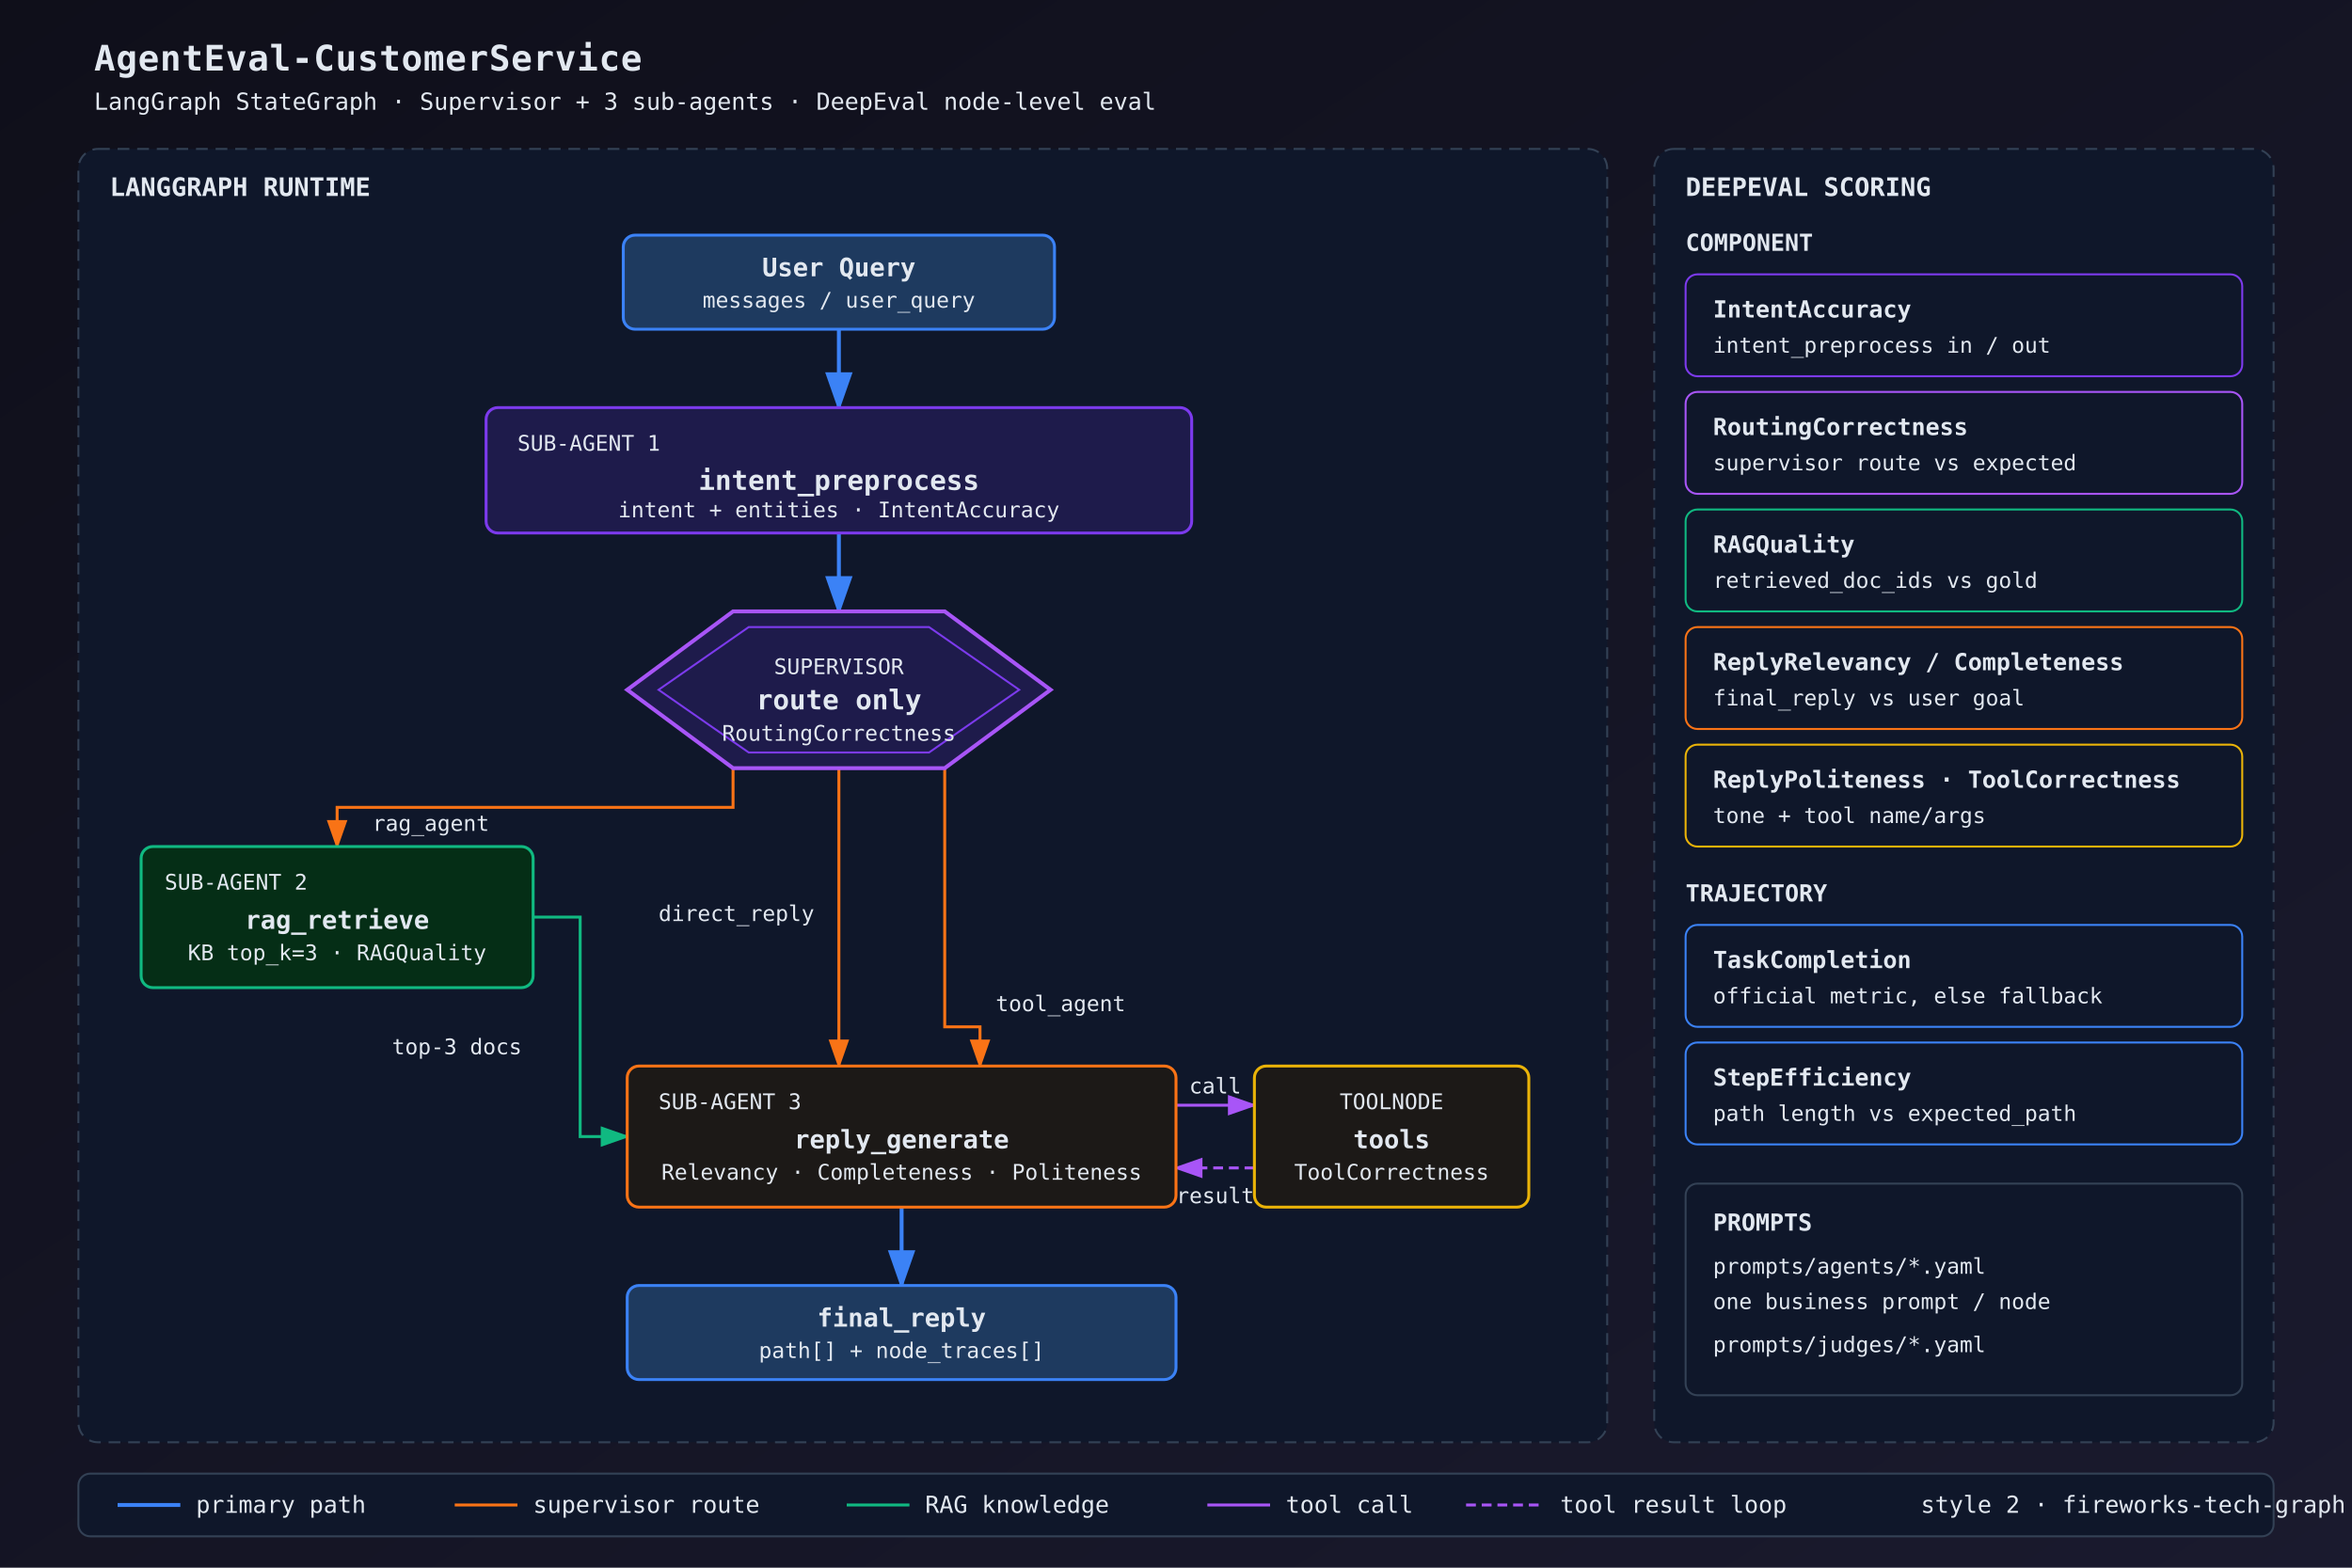
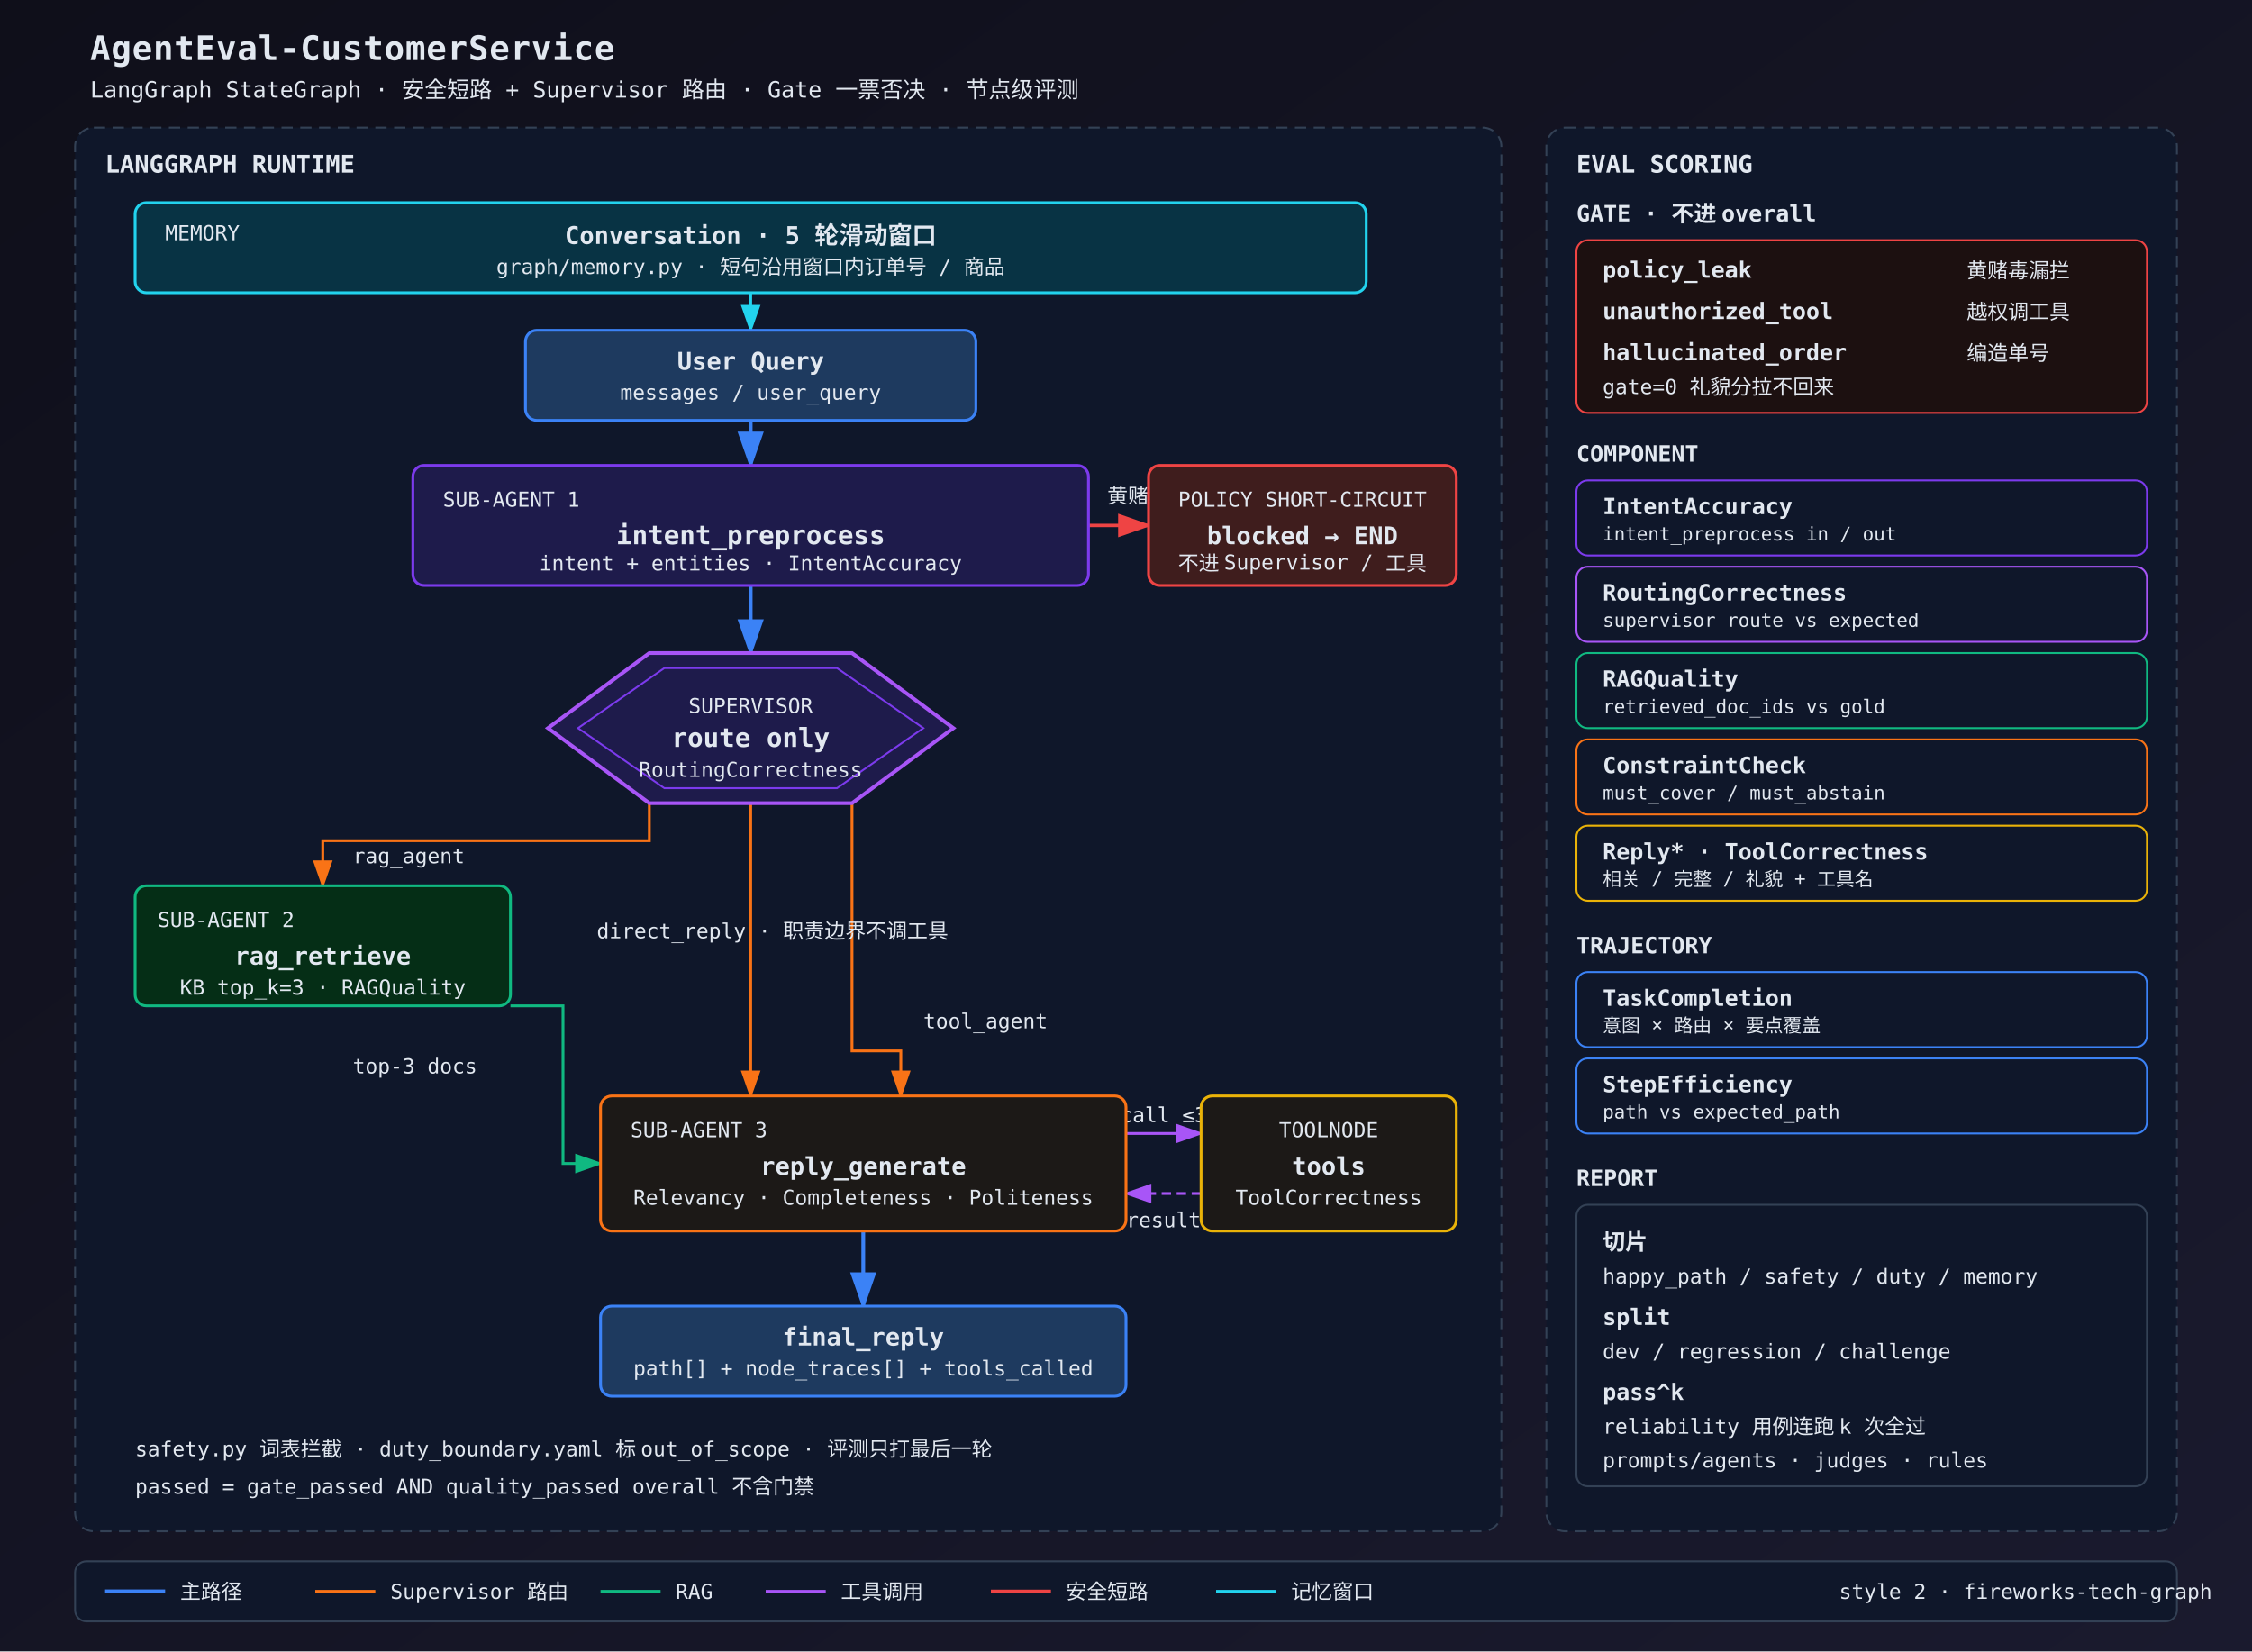
- <svg xmlns="http://www.w3.org/2000/svg" viewBox="0 0 1200 800" width="1200" height="800">
+ <svg xmlns="http://www.w3.org/2000/svg" viewBox="0 0 1200 880" width="1200" height="880">
  <style>
    text { font-family: 'SF Mono', 'Fira Code', 'Cascadia Code', 'PingFang SC', 'Microsoft YaHei', 'SimHei', monospace; fill: #e2e8f0; }
  </style>
  <defs>
    <linearGradient id="bg-grad" x1="0%" y1="0%" x2="100%" y2="100%">
      <stop offset="0%" stop-color="#0f0f1a" />
      <stop offset="100%" stop-color="#1a1a2e" />
    </linearGradient>
    <marker id="arrow-blue" markerWidth="10" markerHeight="7" refX="9" refY="3.5" orient="auto">
      <polygon points="0 0, 10 3.5, 0 7" fill="#3b82f6" />
    </marker>
    <marker id="arrow-orange" markerWidth="10" markerHeight="7" refX="9" refY="3.5" orient="auto">
      <polygon points="0 0, 10 3.5, 0 7" fill="#f97316" />
    </marker>
    <marker id="arrow-green" markerWidth="10" markerHeight="7" refX="9" refY="3.5" orient="auto">
      <polygon points="0 0, 10 3.5, 0 7" fill="#10b981" />
    </marker>
    <marker id="arrow-purple" markerWidth="10" markerHeight="7" refX="9" refY="3.5" orient="auto">
      <polygon points="0 0, 10 3.5, 0 7" fill="#a855f7" />
    </marker>
-     <marker id="arrow-gold" markerWidth="10" markerHeight="7" refX="9" refY="3.5" orient="auto">
-       <polygon points="0 0, 10 3.5, 0 7" fill="#eab308" />
+     <marker id="arrow-red" markerWidth="10" markerHeight="7" refX="9" refY="3.5" orient="auto">
+       <polygon points="0 0, 10 3.5, 0 7" fill="#ef4444" />
+     </marker>
+     <marker id="arrow-cyan" markerWidth="10" markerHeight="7" refX="9" refY="3.5" orient="auto">
+       <polygon points="0 0, 10 3.5, 0 7" fill="#22d3ee" />
    </marker>
  </defs>
-   <rect width="1200" height="800" fill="url(#bg-grad)" />
-   <text x="48" y="36" font-size="18" font-weight="700" letter-spacing="0.02em">AgentEval-CustomerService</text>
-   <text x="48" y="56" font-size="12" fill="#94a3b8">LangGraph StateGraph  ·  Supervisor + 3 sub-agents  ·  DeepEval node-level eval</text>
-   <rect x="40" y="76" width="780" height="660" rx="10" ry="10" fill="#0f172a" stroke="#334155" stroke-width="1" stroke-dasharray="6 4" />
-   <text x="56" y="100" font-size="13" font-weight="700" fill="#94a3b8">LANGGRAPH RUNTIME</text>
-   <rect x="844" y="76" width="316" height="660" rx="10" ry="10" fill="#0f172a" stroke="#334155" stroke-width="1" stroke-dasharray="6 4" />
-   <text x="860" y="100" font-size="13" font-weight="700" fill="#94a3b8">DEEPEVAL SCORING</text>
-   <path d="M 428,168 V 208" fill="none" stroke="#3b82f6" stroke-width="2" marker-end="url(#arrow-blue)" />
-   <path d="M 428,272 V 312" fill="none" stroke="#3b82f6" stroke-width="2" marker-end="url(#arrow-blue)" />
-   <path d="M 374,392 V 412 H 172 V 432" fill="none" stroke="#f97316" stroke-width="1.5" marker-end="url(#arrow-orange)" />
-   <path d="M 428,392 V 544" fill="none" stroke="#f97316" stroke-width="1.5" marker-end="url(#arrow-orange)" />
-   <path d="M 482,392 V 524 H 500 V 544" fill="none" stroke="#f97316" stroke-width="1.5" marker-end="url(#arrow-orange)" />
-   <path d="M 272,468 H 296 V 580 H 320" fill="none" stroke="#10b981" stroke-width="1.5" marker-end="url(#arrow-green)" />
-   <path d="M 600,564 H 640" fill="none" stroke="#a855f7" stroke-width="1.5" marker-end="url(#arrow-purple)" />
-   <path d="M 640,596 H 600" fill="none" stroke="#a855f7" stroke-width="1.5" stroke-dasharray="5 3" marker-end="url(#arrow-purple)" />
-   <path d="M 460,616 V 656" fill="none" stroke="#3b82f6" stroke-width="2" marker-end="url(#arrow-blue)" />
-   <text x="190" y="424" font-size="11" fill="#f97316">rag_agent</text>
-   <text x="336" y="470" font-size="11" fill="#f97316">direct_reply</text>
-   <text x="508" y="516" font-size="11" fill="#f97316">tool_agent</text>
-   <text x="200" y="538" font-size="11" fill="#10b981">top-3 docs</text>
-   <text x="620" y="558" text-anchor="middle" font-size="11" fill="#a855f7">call</text>
-   <text x="620" y="614" text-anchor="middle" font-size="11" fill="#a855f7">result</text>
-   <rect x="318" y="120" width="220" height="48" rx="6" ry="6" fill="#1e3a5f" stroke="#3b82f6" stroke-width="1.5" />
-   <text x="428" y="141" text-anchor="middle" font-size="13" font-weight="700">User Query</text>
-   <text x="428" y="157" text-anchor="middle" font-size="11" fill="#94a3b8">messages / user_query</text>
-   <rect x="248" y="208" width="360" height="64" rx="6" ry="6" fill="#1e1b4b" stroke="#7c3aed" stroke-width="1.5" />
-   <text x="264" y="230" font-size="11" fill="#a855f7">SUB-AGENT 1</text>
-   <text x="428" y="250" text-anchor="middle" font-size="14" font-weight="700">intent_preprocess</text>
-   <text x="428" y="264" text-anchor="middle" font-size="11" fill="#94a3b8">intent + entities   ·   IntentAccuracy</text>
-   <polygon points="374,312 482,312 536,352 482,392 374,392 320,352" fill="#1e1b4b" stroke="#a855f7" stroke-width="2" />
-   <polygon points="382,320 474,320 520,352 474,384 382,384 336,352" fill="none" stroke="#7c3aed" stroke-width="1" />
-   <text x="428" y="344" text-anchor="middle" font-size="11" fill="#a855f7">SUPERVISOR</text>
-   <text x="428" y="362" text-anchor="middle" font-size="14" font-weight="700">route only</text>
-   <text x="428" y="378" text-anchor="middle" font-size="11" fill="#94a3b8">RoutingCorrectness</text>
-   <rect x="72" y="432" width="200" height="72" rx="6" ry="6" fill="#052e16" stroke="#10b981" stroke-width="1.5" />
-   <text x="84" y="454" font-size="11" fill="#10b981">SUB-AGENT 2</text>
-   <text x="172" y="474" text-anchor="middle" font-size="13" font-weight="700">rag_retrieve</text>
-   <text x="172" y="490" text-anchor="middle" font-size="11" fill="#94a3b8">KB top_k=3 · RAGQuality</text>
-   <rect x="320" y="544" width="280" height="72" rx="6" ry="6" fill="#1c1917" stroke="#f97316" stroke-width="1.5" />
-   <text x="336" y="566" font-size="11" fill="#f97316">SUB-AGENT 3</text>
-   <text x="460" y="586" text-anchor="middle" font-size="13" font-weight="700">reply_generate</text>
-   <text x="460" y="602" text-anchor="middle" font-size="11" fill="#94a3b8">Relevancy · Completeness · Politeness</text>
-   <rect x="640" y="544" width="140" height="72" rx="6" ry="6" fill="#1c1917" stroke="#eab308" stroke-width="1.5" />
-   <text x="710" y="566" text-anchor="middle" font-size="11" fill="#eab308">TOOLNODE</text>
-   <text x="710" y="586" text-anchor="middle" font-size="13" font-weight="700">tools</text>
-   <text x="710" y="602" text-anchor="middle" font-size="11" fill="#94a3b8">ToolCorrectness</text>
-   <rect x="320" y="656" width="280" height="48" rx="6" ry="6" fill="#1e3a5f" stroke="#3b82f6" stroke-width="1.5" />
-   <text x="460" y="677" text-anchor="middle" font-size="13" font-weight="700">final_reply</text>
-   <text x="460" y="693" text-anchor="middle" font-size="11" fill="#94a3b8">path[] + node_traces[]</text>
-   <text x="860" y="128" font-size="12" font-weight="700" fill="#eab308">COMPONENT</text>
-   <rect x="860" y="140" width="284" height="52" rx="6" ry="6" fill="#0f172a" stroke="#7c3aed" stroke-width="1" />
-   <text x="874" y="162" font-size="12" font-weight="700">IntentAccuracy</text>
-   <text x="874" y="180" font-size="11" fill="#94a3b8">intent_preprocess  in / out</text>
-   <rect x="860" y="200" width="284" height="52" rx="6" ry="6" fill="#0f172a" stroke="#a855f7" stroke-width="1" />
-   <text x="874" y="222" font-size="12" font-weight="700">RoutingCorrectness</text>
-   <text x="874" y="240" font-size="11" fill="#94a3b8">supervisor route vs expected</text>
-   <rect x="860" y="260" width="284" height="52" rx="6" ry="6" fill="#0f172a" stroke="#10b981" stroke-width="1" />
-   <text x="874" y="282" font-size="12" font-weight="700">RAGQuality</text>
-   <text x="874" y="300" font-size="11" fill="#94a3b8">retrieved_doc_ids vs gold</text>
-   <rect x="860" y="320" width="284" height="52" rx="6" ry="6" fill="#0f172a" stroke="#f97316" stroke-width="1" />
-   <text x="874" y="342" font-size="12" font-weight="700">ReplyRelevancy / Completeness</text>
-   <text x="874" y="360" font-size="11" fill="#94a3b8">final_reply vs user goal</text>
-   <rect x="860" y="380" width="284" height="52" rx="6" ry="6" fill="#0f172a" stroke="#eab308" stroke-width="1" />
-   <text x="874" y="402" font-size="12" font-weight="700">ReplyPoliteness · ToolCorrectness</text>
-   <text x="874" y="420" font-size="11" fill="#94a3b8">tone + tool name/args</text>
-   <text x="860" y="460" font-size="12" font-weight="700" fill="#3b82f6">TRAJECTORY</text>
-   <rect x="860" y="472" width="284" height="52" rx="6" ry="6" fill="#0f172a" stroke="#3b82f6" stroke-width="1" />
-   <text x="874" y="494" font-size="12" font-weight="700">TaskCompletion</text>
-   <text x="874" y="512" font-size="11" fill="#94a3b8">official metric, else fallback</text>
-   <rect x="860" y="532" width="284" height="52" rx="6" ry="6" fill="#0f172a" stroke="#3b82f6" stroke-width="1" />
-   <text x="874" y="554" font-size="12" font-weight="700">StepEfficiency</text>
-   <text x="874" y="572" font-size="11" fill="#94a3b8">path length vs expected_path</text>
-   <rect x="860" y="604" width="284" height="108" rx="6" ry="6" fill="#0f172a" stroke="#334155" stroke-width="1" />
-   <text x="874" y="628" font-size="12" font-weight="700" fill="#94a3b8">PROMPTS</text>
-   <text x="874" y="650" font-size="11" fill="#e2e8f0">prompts/agents/*.yaml</text>
-   <text x="874" y="668" font-size="11" fill="#94a3b8">one business prompt / node</text>
-   <text x="874" y="690" font-size="11" fill="#e2e8f0">prompts/judges/*.yaml</text>
-   <rect x="40" y="752" width="1120" height="32" rx="6" ry="6" fill="#0f172a" stroke="#334155" stroke-width="1" />
-   <line x1="60" y1="768" x2="92" y2="768" stroke="#3b82f6" stroke-width="2" />
-   <text x="100" y="772" font-size="12" fill="#94a3b8">primary path</text>
-   <line x1="232" y1="768" x2="264" y2="768" stroke="#f97316" stroke-width="1.5" />
-   <text x="272" y="772" font-size="12" fill="#94a3b8">supervisor route</text>
-   <line x1="432" y1="768" x2="464" y2="768" stroke="#10b981" stroke-width="1.5" />
-   <text x="472" y="772" font-size="12" fill="#94a3b8">RAG knowledge</text>
-   <line x1="616" y1="768" x2="648" y2="768" stroke="#a855f7" stroke-width="1.5" />
-   <text x="656" y="772" font-size="12" fill="#94a3b8">tool call</text>
-   <line x1="748" y1="768" x2="788" y2="768" stroke="#a855f7" stroke-width="1.5" stroke-dasharray="5 3" />
-   <text x="796" y="772" font-size="12" fill="#94a3b8">tool result loop</text>
-   <text x="980" y="772" font-size="12" fill="#475569">style 2 · fireworks-tech-graph</text>
+   <rect width="1200" height="880" fill="url(#bg-grad)" />
+   <text x="48" y="32" font-size="18" font-weight="700" letter-spacing="0.02em">AgentEval-CustomerService</text>
+   <text x="48" y="52" font-size="12" fill="#94a3b8">LangGraph StateGraph  ·  安全短路 + Supervisor 路由  ·  Gate 一票否决  ·  节点级评测</text>
+   <rect x="40" y="68" width="760" height="748" rx="10" ry="10" fill="#0f172a" stroke="#334155" stroke-width="1" stroke-dasharray="6 4" />
+   <text x="56" y="92" font-size="13" font-weight="700" fill="#94a3b8">LANGGRAPH RUNTIME</text>
+   <rect x="824" y="68" width="336" height="748" rx="10" ry="10" fill="#0f172a" stroke="#334155" stroke-width="1" stroke-dasharray="6 4" />
+   <text x="840" y="92" font-size="13" font-weight="700" fill="#94a3b8">EVAL SCORING</text>
+   <path d="M 400,156 V 176" fill="none" stroke="#22d3ee" stroke-width="1.5" marker-end="url(#arrow-cyan)" />
+   <path d="M 400,224 V 248" fill="none" stroke="#3b82f6" stroke-width="2" marker-end="url(#arrow-blue)" />
+   <path d="M 580,280 H 612" fill="none" stroke="#ef4444" stroke-width="1.8" marker-end="url(#arrow-red)" />
+   <path d="M 400,312 V 348" fill="none" stroke="#3b82f6" stroke-width="2" marker-end="url(#arrow-blue)" />
+   <path d="M 346,428 V 448 H 172 V 472" fill="none" stroke="#f97316" stroke-width="1.5" marker-end="url(#arrow-orange)" />
+   <path d="M 400,428 V 584" fill="none" stroke="#f97316" stroke-width="1.5" marker-end="url(#arrow-orange)" />
+   <path d="M 454,428 V 560 H 480 V 584" fill="none" stroke="#f97316" stroke-width="1.5" marker-end="url(#arrow-orange)" />
+   <path d="M 272,536 H 300 V 620 H 320" fill="none" stroke="#10b981" stroke-width="1.5" marker-end="url(#arrow-green)" />
+   <path d="M 600,604 H 640" fill="none" stroke="#a855f7" stroke-width="1.5" marker-end="url(#arrow-purple)" />
+   <path d="M 640,636 H 600" fill="none" stroke="#a855f7" stroke-width="1.5" stroke-dasharray="5 3" marker-end="url(#arrow-purple)" />
+   <path d="M 460,656 V 696" fill="none" stroke="#3b82f6" stroke-width="2" marker-end="url(#arrow-blue)" />
+   <text x="188" y="460" font-size="11" fill="#f97316">rag_agent</text>
+   <text x="318" y="500" font-size="11" fill="#f97316">direct_reply · 职责边界不调工具</text>
+   <text x="492" y="548" font-size="11" fill="#f97316">tool_agent</text>
+   <text x="188" y="572" font-size="11" fill="#10b981">top-3 docs</text>
+   <text x="620" y="598" text-anchor="middle" font-size="11" fill="#a855f7">call ≤3</text>
+   <text x="620" y="654" text-anchor="middle" font-size="11" fill="#a855f7">result</text>
+   <text x="590" y="268" font-size="11" fill="#ef4444">黄赌毒</text>
+   <rect x="72" y="108" width="656" height="48" rx="6" ry="6" fill="#083344" stroke="#22d3ee" stroke-width="1.5" />
+   <text x="88" y="128" font-size="11" fill="#22d3ee">MEMORY</text>
+   <text x="400" y="130" text-anchor="middle" font-size="13" font-weight="700">Conversation · 5 轮滑动窗口</text>
+   <text x="400" y="146" text-anchor="middle" font-size="11" fill="#94a3b8">graph/memory.py  ·  短句沿用窗口内订单号 / 商品</text>
+   <rect x="280" y="176" width="240" height="48" rx="6" ry="6" fill="#1e3a5f" stroke="#3b82f6" stroke-width="1.5" />
+   <text x="400" y="197" text-anchor="middle" font-size="13" font-weight="700">User Query</text>
+   <text x="400" y="213" text-anchor="middle" font-size="11" fill="#94a3b8">messages / user_query</text>
+   <rect x="220" y="248" width="360" height="64" rx="6" ry="6" fill="#1e1b4b" stroke="#7c3aed" stroke-width="1.5" />
+   <text x="236" y="270" font-size="11" fill="#a855f7">SUB-AGENT 1</text>
+   <text x="400" y="290" text-anchor="middle" font-size="14" font-weight="700">intent_preprocess</text>
+   <text x="400" y="304" text-anchor="middle" font-size="11" fill="#94a3b8">intent + entities  ·  IntentAccuracy</text>
+   <rect x="612" y="248" width="164" height="64" rx="6" ry="6" fill="#3f1d1d" stroke="#ef4444" stroke-width="1.5" />
+   <text x="694" y="270" text-anchor="middle" font-size="11" fill="#f87171">POLICY SHORT-CIRCUIT</text>
+   <text x="694" y="290" text-anchor="middle" font-size="13" font-weight="700">blocked → END</text>
+   <text x="694" y="304" text-anchor="middle" font-size="11" fill="#94a3b8">不进 Supervisor / 工具</text>
+   <polygon points="346,348 454,348 508,388 454,428 346,428 292,388" fill="#1e1b4b" stroke="#a855f7" stroke-width="2" />
+   <polygon points="354,356 446,356 492,388 446,420 354,420 308,388" fill="none" stroke="#7c3aed" stroke-width="1" />
+   <text x="400" y="380" text-anchor="middle" font-size="11" fill="#a855f7">SUPERVISOR</text>
+   <text x="400" y="398" text-anchor="middle" font-size="14" font-weight="700">route only</text>
+   <text x="400" y="414" text-anchor="middle" font-size="11" fill="#94a3b8">RoutingCorrectness</text>
+   <rect x="72" y="472" width="200" height="64" rx="6" ry="6" fill="#052e16" stroke="#10b981" stroke-width="1.5" />
+   <text x="84" y="494" font-size="11" fill="#10b981">SUB-AGENT 2</text>
+   <text x="172" y="514" text-anchor="middle" font-size="13" font-weight="700">rag_retrieve</text>
+   <text x="172" y="530" text-anchor="middle" font-size="11" fill="#94a3b8">KB top_k=3 · RAGQuality</text>
+   <rect x="320" y="584" width="280" height="72" rx="6" ry="6" fill="#1c1917" stroke="#f97316" stroke-width="1.5" />
+   <text x="336" y="606" font-size="11" fill="#f97316">SUB-AGENT 3</text>
+   <text x="460" y="626" text-anchor="middle" font-size="13" font-weight="700">reply_generate</text>
+   <text x="460" y="642" text-anchor="middle" font-size="11" fill="#94a3b8">Relevancy · Completeness · Politeness</text>
+   <rect x="640" y="584" width="136" height="72" rx="6" ry="6" fill="#1c1917" stroke="#eab308" stroke-width="1.5" />
+   <text x="708" y="606" text-anchor="middle" font-size="11" fill="#eab308">TOOLNODE</text>
+   <text x="708" y="626" text-anchor="middle" font-size="13" font-weight="700">tools</text>
+   <text x="708" y="642" text-anchor="middle" font-size="11" fill="#94a3b8">ToolCorrectness</text>
+   <rect x="320" y="696" width="280" height="48" rx="6" ry="6" fill="#1e3a5f" stroke="#3b82f6" stroke-width="1.5" />
+   <text x="460" y="717" text-anchor="middle" font-size="13" font-weight="700">final_reply</text>
+   <text x="460" y="733" text-anchor="middle" font-size="11" fill="#94a3b8">path[] + node_traces[] + tools_called</text>
+   <text x="72" y="776" font-size="11" fill="#64748b">safety.py 词表拦截  ·  duty_boundary.yaml 标 out_of_scope  ·  评测只打最后一轮</text>
+   <text x="72" y="796" font-size="11" fill="#64748b">passed = gate_passed AND quality_passed    overall 不含门禁</text>
+   <text x="840" y="118" font-size="12" font-weight="700" fill="#ef4444">GATE · 不进 overall</text>
+   <rect x="840" y="128" width="304" height="92" rx="6" ry="6" fill="#1c1010" stroke="#ef4444" stroke-width="1" />
+   <text x="854" y="148" font-size="12" font-weight="700">policy_leak</text>
+   <text x="1048" y="148" font-size="11" fill="#94a3b8">黄赌毒漏拦</text>
+   <text x="854" y="170" font-size="12" font-weight="700">unauthorized_tool</text>
+   <text x="1048" y="170" font-size="11" fill="#94a3b8">越权调工具</text>
+   <text x="854" y="192" font-size="12" font-weight="700">hallucinated_order</text>
+   <text x="1048" y="192" font-size="11" fill="#94a3b8">编造单号</text>
+   <text x="854" y="210" font-size="11" fill="#f87171">gate=0 礼貌分拉不回来</text>
+   <text x="840" y="246" font-size="12" font-weight="700" fill="#eab308">COMPONENT</text>
+   <rect x="840" y="256" width="304" height="40" rx="6" ry="6" fill="#0f172a" stroke="#7c3aed" stroke-width="1" />
+   <text x="854" y="274" font-size="12" font-weight="700">IntentAccuracy</text>
+   <text x="854" y="288" font-size="10" fill="#94a3b8">intent_preprocess in / out</text>
+   <rect x="840" y="302" width="304" height="40" rx="6" ry="6" fill="#0f172a" stroke="#a855f7" stroke-width="1" />
+   <text x="854" y="320" font-size="12" font-weight="700">RoutingCorrectness</text>
+   <text x="854" y="334" font-size="10" fill="#94a3b8">supervisor route vs expected</text>
+   <rect x="840" y="348" width="304" height="40" rx="6" ry="6" fill="#0f172a" stroke="#10b981" stroke-width="1" />
+   <text x="854" y="366" font-size="12" font-weight="700">RAGQuality</text>
+   <text x="854" y="380" font-size="10" fill="#94a3b8">retrieved_doc_ids vs gold</text>
+   <rect x="840" y="394" width="304" height="40" rx="6" ry="6" fill="#0f172a" stroke="#f97316" stroke-width="1" />
+   <text x="854" y="412" font-size="12" font-weight="700">ConstraintCheck</text>
+   <text x="854" y="426" font-size="10" fill="#94a3b8">must_cover / must_abstain</text>
+   <rect x="840" y="440" width="304" height="40" rx="6" ry="6" fill="#0f172a" stroke="#eab308" stroke-width="1" />
+   <text x="854" y="458" font-size="12" font-weight="700">Reply* · ToolCorrectness</text>
+   <text x="854" y="472" font-size="10" fill="#94a3b8">相关 / 完整 / 礼貌 + 工具名</text>
+   <text x="840" y="508" font-size="12" font-weight="700" fill="#3b82f6">TRAJECTORY</text>
+   <rect x="840" y="518" width="304" height="40" rx="6" ry="6" fill="#0f172a" stroke="#3b82f6" stroke-width="1" />
+   <text x="854" y="536" font-size="12" font-weight="700">TaskCompletion</text>
+   <text x="854" y="550" font-size="10" fill="#94a3b8">意图 × 路由 × 要点覆盖</text>
+   <rect x="840" y="564" width="304" height="40" rx="6" ry="6" fill="#0f172a" stroke="#3b82f6" stroke-width="1" />
+   <text x="854" y="582" font-size="12" font-weight="700">StepEfficiency</text>
+   <text x="854" y="596" font-size="10" fill="#94a3b8">path vs expected_path</text>
+   <text x="840" y="632" font-size="12" font-weight="700" fill="#22d3ee">REPORT</text>
+   <rect x="840" y="642" width="304" height="150" rx="6" ry="6" fill="#0f172a" stroke="#334155" stroke-width="1" />
+   <text x="854" y="666" font-size="12" font-weight="700">切片</text>
+   <text x="854" y="684" font-size="11" fill="#94a3b8">happy_path / safety / duty / memory</text>
+   <text x="854" y="706" font-size="12" font-weight="700">split</text>
+   <text x="854" y="724" font-size="11" fill="#94a3b8">dev / regression / challenge</text>
+   <text x="854" y="746" font-size="12" font-weight="700">pass^k</text>
+   <text x="854" y="764" font-size="11" fill="#94a3b8">reliability 用例连跑 k 次全过</text>
+   <text x="854" y="782" font-size="11" fill="#64748b">prompts/agents · judges · rules</text>
+   <rect x="40" y="832" width="1120" height="32" rx="6" ry="6" fill="#0f172a" stroke="#334155" stroke-width="1" />
+   <line x1="56" y1="848" x2="88" y2="848" stroke="#3b82f6" stroke-width="2" />
+   <text x="96" y="852" font-size="11" fill="#94a3b8">主路径</text>
+   <line x1="168" y1="848" x2="200" y2="848" stroke="#f97316" stroke-width="1.5" />
+   <text x="208" y="852" font-size="11" fill="#94a3b8">Supervisor 路由</text>
+   <line x1="320" y1="848" x2="352" y2="848" stroke="#10b981" stroke-width="1.5" />
+   <text x="360" y="852" font-size="11" fill="#94a3b8">RAG</text>
+   <line x1="408" y1="848" x2="440" y2="848" stroke="#a855f7" stroke-width="1.5" />
+   <text x="448" y="852" font-size="11" fill="#94a3b8">工具调用</text>
+   <line x1="528" y1="848" x2="560" y2="848" stroke="#ef4444" stroke-width="1.8" />
+   <text x="568" y="852" font-size="11" fill="#94a3b8">安全短路</text>
+   <line x1="648" y1="848" x2="680" y2="848" stroke="#22d3ee" stroke-width="1.5" />
+   <text x="688" y="852" font-size="11" fill="#94a3b8">记忆窗口</text>
+   <text x="980" y="852" font-size="11" fill="#475569">style 2 · fireworks-tech-graph</text>
</svg>
